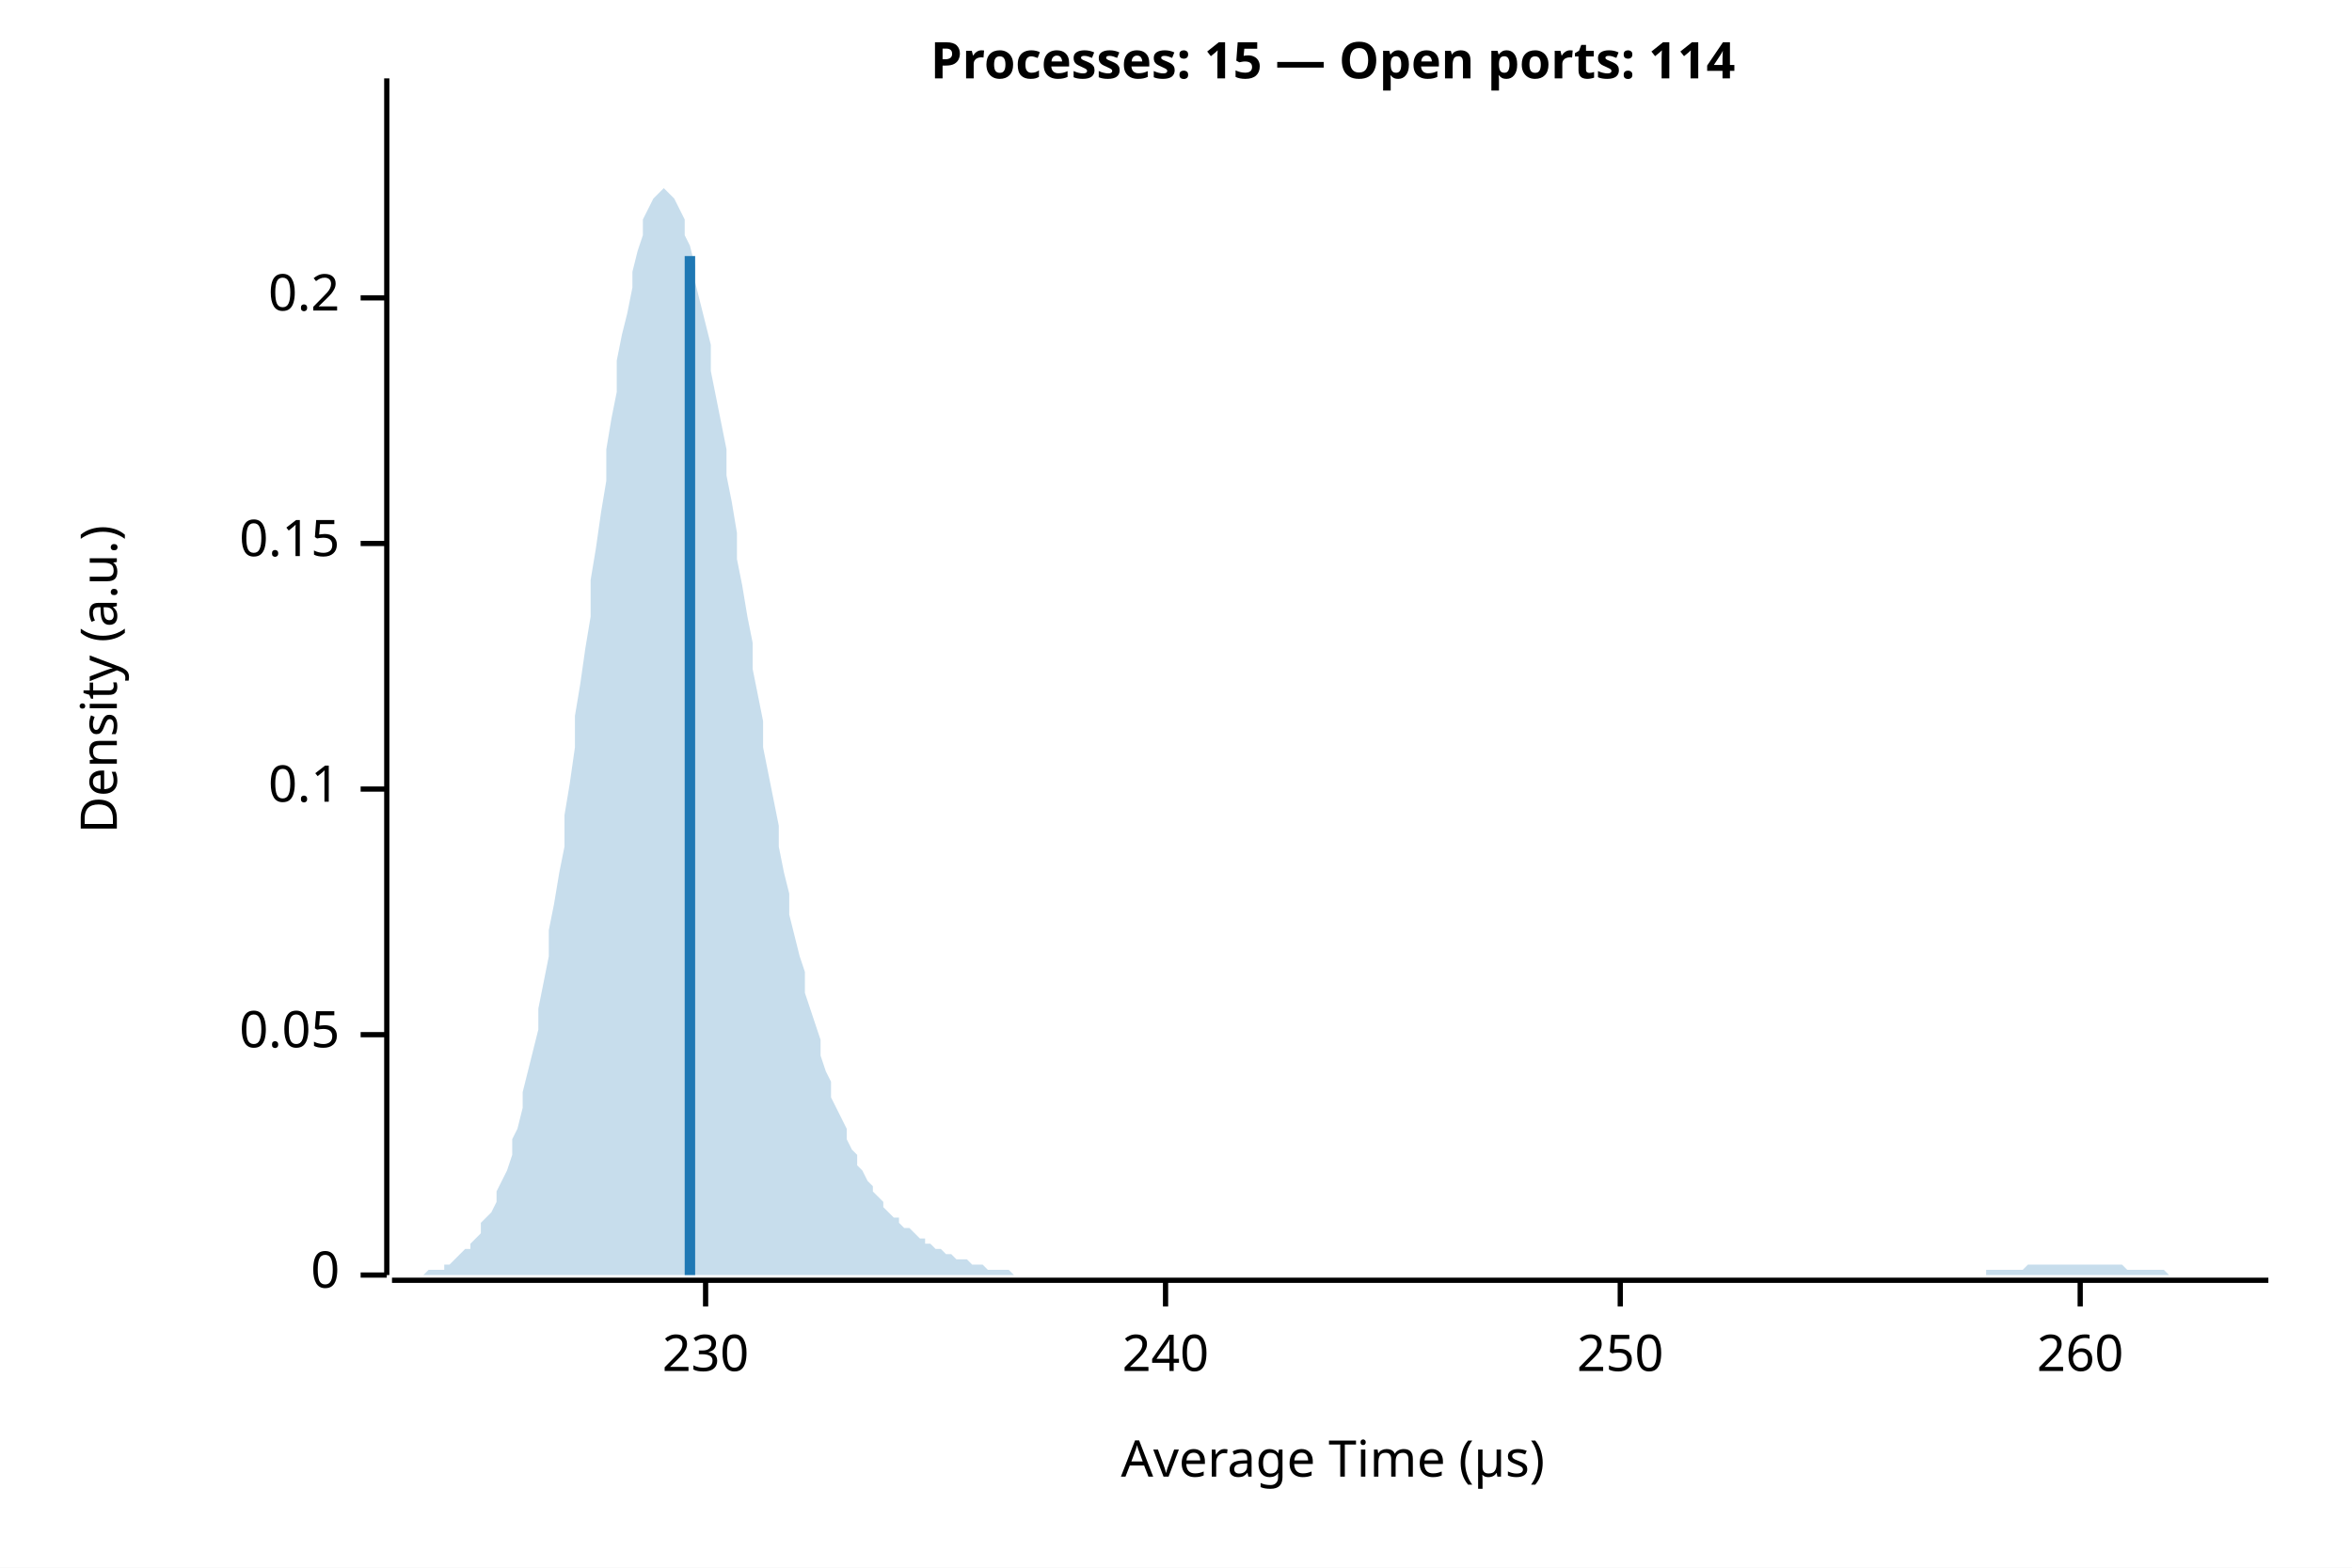
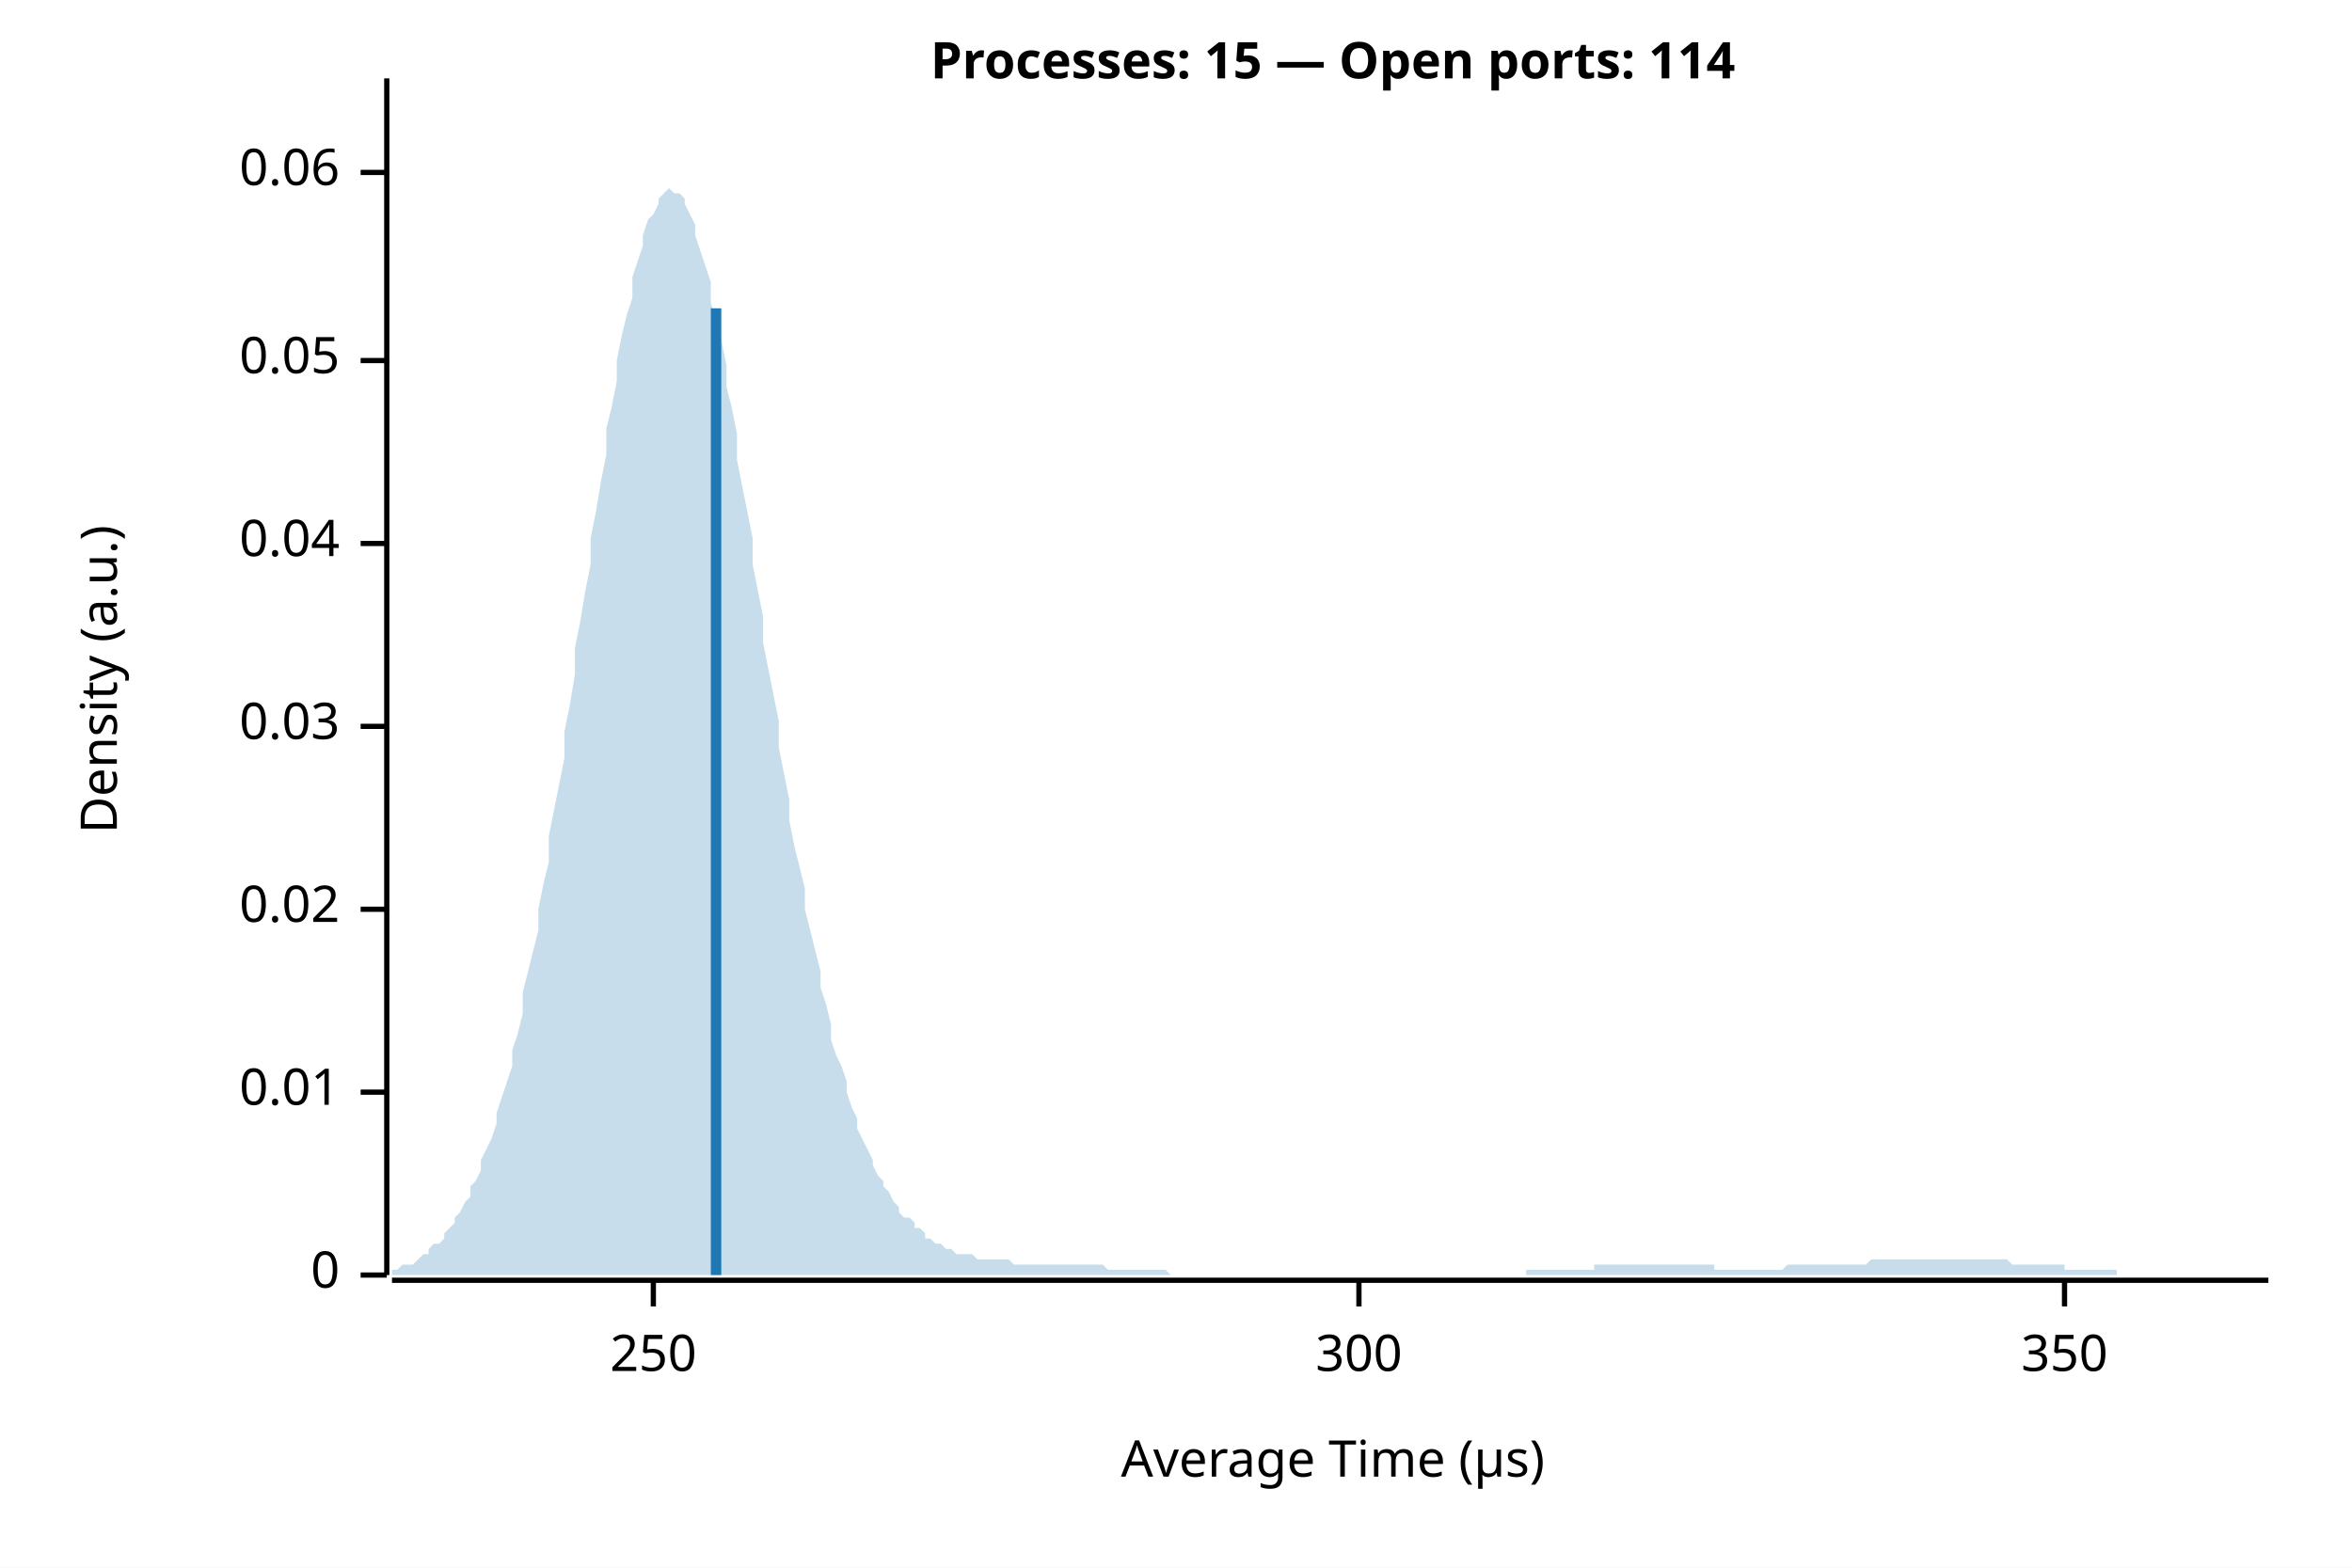
<svg xmlns="http://www.w3.org/2000/svg" width="450" height="300" viewBox="0 0 450 300">
  <rect width="100%" height="100%" fill="white" />
  <text x="255" y="15" font-weight="bold" text-anchor="middle" font-family="sans-serif" font-size="9.677" opacity="1" fill="#000000">Processes: 15 — Open ports: 114</text>
  <text x="15" y="130" dy="0.76em" text-anchor="middle" font-family="sans-serif" font-size="9.677" opacity="1" fill="#000000" transform="rotate(270, 15, 130)">
Density (a.u.)
</text>
  <text x="255" y="285" dy="-0.5ex" text-anchor="middle" font-family="sans-serif" font-size="9.677" opacity="1" fill="#000000">
Average Time (µs)
</text>
  <polyline fill="none" opacity="1" stroke="#000000" stroke-width="1" points="74,15 74,244 " />
  <text x="65" y="244" dy="0.5ex" text-anchor="end" font-family="sans-serif" font-size="9.677" opacity="1" fill="#000000">
0
</text>
  <polyline fill="none" opacity="1" stroke="#000000" stroke-width="1" points="69,244 74,244 " />
-   <text x="65" y="198" dy="0.5ex" text-anchor="end" font-family="sans-serif" font-size="9.677" opacity="1" fill="#000000">
+   <text x="65" y="209" dy="0.5ex" text-anchor="end" font-family="sans-serif" font-size="9.677" opacity="1" fill="#000000">
+ 0.01
+ </text>
+   <polyline fill="none" opacity="1" stroke="#000000" stroke-width="1" points="69,209 74,209 " />
+   <text x="65" y="174" dy="0.5ex" text-anchor="end" font-family="sans-serif" font-size="9.677" opacity="1" fill="#000000">
+ 0.02
+ </text>
+   <polyline fill="none" opacity="1" stroke="#000000" stroke-width="1" points="69,174 74,174 " />
+   <text x="65" y="139" dy="0.5ex" text-anchor="end" font-family="sans-serif" font-size="9.677" opacity="1" fill="#000000">
+ 0.03
+ </text>
+   <polyline fill="none" opacity="1" stroke="#000000" stroke-width="1" points="69,139 74,139 " />
+   <text x="65" y="104" dy="0.5ex" text-anchor="end" font-family="sans-serif" font-size="9.677" opacity="1" fill="#000000">
+ 0.04
+ </text>
+   <polyline fill="none" opacity="1" stroke="#000000" stroke-width="1" points="69,104 74,104 " />
+   <text x="65" y="69" dy="0.5ex" text-anchor="end" font-family="sans-serif" font-size="9.677" opacity="1" fill="#000000">
0.05
</text>
-   <polyline fill="none" opacity="1" stroke="#000000" stroke-width="1" points="69,198 74,198 " />
-   <text x="65" y="151" dy="0.5ex" text-anchor="end" font-family="sans-serif" font-size="9.677" opacity="1" fill="#000000">
- 0.1
+   <polyline fill="none" opacity="1" stroke="#000000" stroke-width="1" points="69,69 74,69 " />
+   <text x="65" y="33" dy="0.5ex" text-anchor="end" font-family="sans-serif" font-size="9.677" opacity="1" fill="#000000">
+ 0.06
</text>
-   <polyline fill="none" opacity="1" stroke="#000000" stroke-width="1" points="69,151 74,151 " />
-   <text x="65" y="104" dy="0.5ex" text-anchor="end" font-family="sans-serif" font-size="9.677" opacity="1" fill="#000000">
- 0.15
- </text>
-   <polyline fill="none" opacity="1" stroke="#000000" stroke-width="1" points="69,104 74,104 " />
-   <text x="65" y="57" dy="0.5ex" text-anchor="end" font-family="sans-serif" font-size="9.677" opacity="1" fill="#000000">
- 0.2
- </text>
-   <polyline fill="none" opacity="1" stroke="#000000" stroke-width="1" points="69,57 74,57 " />
+   <polyline fill="none" opacity="1" stroke="#000000" stroke-width="1" points="69,33 74,33 " />
  <polyline fill="none" opacity="1" stroke="#000000" stroke-width="1" points="75,245 434,245 " />
-   <text x="135" y="255" dy="0.76em" text-anchor="middle" font-family="sans-serif" font-size="9.677" opacity="1" fill="#000000">
- 230
- </text>
-   <polyline fill="none" opacity="1" stroke="#000000" stroke-width="1" points="135,245 135,250 " />
-   <text x="223" y="255" dy="0.76em" text-anchor="middle" font-family="sans-serif" font-size="9.677" opacity="1" fill="#000000">
- 240
- </text>
-   <polyline fill="none" opacity="1" stroke="#000000" stroke-width="1" points="223,245 223,250 " />
-   <text x="310" y="255" dy="0.76em" text-anchor="middle" font-family="sans-serif" font-size="9.677" opacity="1" fill="#000000">
+   <text x="125" y="255" dy="0.76em" text-anchor="middle" font-family="sans-serif" font-size="9.677" opacity="1" fill="#000000">
250
</text>
-   <polyline fill="none" opacity="1" stroke="#000000" stroke-width="1" points="310,245 310,250 " />
-   <text x="398" y="255" dy="0.76em" text-anchor="middle" font-family="sans-serif" font-size="9.677" opacity="1" fill="#000000">
- 260
+   <polyline fill="none" opacity="1" stroke="#000000" stroke-width="1" points="125,245 125,250 " />
+   <text x="260" y="255" dy="0.76em" text-anchor="middle" font-family="sans-serif" font-size="9.677" opacity="1" fill="#000000">
+ 300
</text>
-   <polyline fill="none" opacity="1" stroke="#000000" stroke-width="1" points="398,245 398,250 " />
-   <polygon opacity="0.25" fill="#1F78B4" points="75,244 75,244 76,244 77,244 77,244 78,244 79,244 80,244 80,244 81,244 82,243 82,243 83,243 84,243 85,243 85,242 86,242 87,241 87,241 88,240 89,239 90,239 90,238 91,237 92,236 92,234 93,233 94,232 95,230 95,228 96,226 97,224 98,221 98,218 99,216 100,212 100,209 101,205 102,201 103,197 103,193 104,188 105,183 105,178 106,173 107,167 108,162 108,156 109,150 110,143 110,137 111,131 112,124 113,118 113,111 114,105 115,98 116,92 116,86 117,80 118,75 118,69 119,64 120,60 121,55 121,52 122,48 123,45 123,42 124,40 125,38 126,37 126,37 127,36 128,37 128,37 129,38 130,40 131,42 131,45 132,47 133,51 133,54 134,58 135,62 136,66 136,71 137,76 138,81 139,86 139,91 140,96 141,102 141,107 142,112 143,118 144,123 144,128 145,133 146,138 146,143 147,148 148,153 149,158 149,162 150,167 151,171 151,175 152,179 153,183 154,186 154,190 155,193 156,196 157,199 157,202 158,205 159,207 159,210 160,212 161,214 162,216 162,218 163,220 164,221 164,223 165,224 166,226 167,227 167,228 168,229 169,230 169,231 170,232 171,233 172,233 172,234 173,235 174,235 175,236 175,236 176,237 177,237 177,238 178,238 179,239 180,239 180,239 181,240 182,240 182,240 183,241 184,241 185,241 185,241 186,242 187,242 187,242 188,242 189,243 190,243 190,243 191,243 192,243 192,243 193,243 194,244 195,244 195,244 196,244 197,244 198,244 198,244 199,244 200,244 200,244 201,244 202,244 203,244 203,244 204,244 205,244 205,244 206,244 207,244 208,244 208,244 209,244 210,244 210,244 211,244 212,244 213,244 213,244 214,244 215,244 216,244 216,244 217,244 218,244 218,244 219,244 220,244 221,244 221,244 222,244 223,244 223,244 224,244 225,244 226,244 226,244 227,244 228,244 228,244 229,244 230,244 231,244 231,244 232,244 233,244 233,244 234,244 235,244 236,244 236,244 237,244 238,244 239,244 239,244 240,244 241,244 241,244 242,244 243,244 244,244 244,244 245,244 246,244 246,244 247,244 248,244 249,244 249,244 250,244 251,244 251,244 252,244 253,244 254,244 254,244 255,244 256,244 257,244 257,244 258,244 259,244 259,244 260,244 261,244 262,244 262,244 263,244 264,244 264,244 265,244 266,244 267,244 267,244 268,244 269,244 269,244 270,244 271,244 272,244 272,244 273,244 274,244 275,244 275,244 276,244 277,244 277,244 278,244 279,244 280,244 280,244 281,244 282,244 282,244 283,244 284,244 285,244 285,244 286,244 287,244 287,244 288,244 289,244 290,244 290,244 291,244 292,244 292,244 293,244 294,244 295,244 295,244 296,244 297,244 298,244 298,244 299,244 300,244 300,244 301,244 302,244 303,244 303,244 304,244 305,244 305,244 306,244 307,244 308,244 308,244 309,244 310,244 310,244 311,244 312,244 313,244 313,244 314,244 315,244 316,244 316,244 317,244 318,244 318,244 319,244 320,244 321,244 321,244 322,244 323,244 323,244 324,244 325,244 326,244 326,244 327,244 328,244 328,244 329,244 330,244 331,244 331,244 332,244 333,244 333,244 334,244 335,244 336,244 336,244 337,244 338,244 339,244 339,244 340,244 341,244 341,244 342,244 343,244 344,244 344,244 345,244 346,244 346,244 347,244 348,244 349,244 349,244 350,244 351,244 351,244 352,244 353,244 354,244 354,244 355,244 356,244 357,244 357,244 358,244 359,244 359,244 360,244 361,244 362,244 362,244 363,244 364,244 364,244 365,244 366,244 367,244 367,244 368,244 369,244 369,244 370,244 371,244 372,244 372,244 373,244 374,244 375,244 375,244 376,244 377,244 377,244 378,244 379,244 380,244 380,243 381,243 382,243 382,243 383,243 384,243 385,243 385,243 386,243 387,243 387,243 388,242 389,242 390,242 390,242 391,242 392,242 392,242 393,242 394,242 395,242 395,242 396,242 397,242 398,242 398,242 399,242 400,242 400,242 401,242 402,242 403,242 403,242 404,242 405,242 405,242 406,242 407,243 408,243 408,243 409,243 410,243 410,243 411,243 412,243 413,243 413,243 414,243 415,244 416,244 416,244 417,244 418,244 418,244 419,244 420,244 421,244 421,244 422,244 423,244 423,244 424,244 425,244 426,244 426,244 427,244 428,244 428,244 429,244 430,244 431,244 431,244 432,244 433,244 434,244 434,244 75,244 " />
-   <polyline fill="none" opacity="1" stroke="#1F78B4" stroke-width="2" points="132,244 132,49 " />
+   <polyline fill="none" opacity="1" stroke="#000000" stroke-width="1" points="260,245 260,250 " />
+   <text x="395" y="255" dy="0.76em" text-anchor="middle" font-family="sans-serif" font-size="9.677" opacity="1" fill="#000000">
+ 350
+ </text>
+   <polyline fill="none" opacity="1" stroke="#000000" stroke-width="1" points="395,245 395,250 " />
+   <polygon opacity="0.25" fill="#1F78B4" points="75,243 75,243 76,243 77,242 77,242 78,242 79,242 80,241 80,241 81,240 82,240 82,239 83,238 84,238 85,237 85,236 86,235 87,234 87,233 88,232 89,230 90,229 90,227 91,226 92,224 92,222 93,220 94,218 95,215 95,213 96,210 97,207 98,204 98,201 99,198 100,194 100,190 101,186 102,182 103,178 103,174 104,169 105,165 105,160 106,155 107,150 108,145 108,140 109,135 110,129 110,124 111,119 112,113 113,108 113,103 114,98 115,92 116,87 116,82 117,78 118,73 118,69 119,64 120,60 121,57 121,53 122,50 123,47 123,45 124,42 125,41 126,39 126,38 127,37 128,36 128,36 129,37 130,37 131,38 131,39 132,41 133,43 133,45 134,48 135,51 136,54 136,58 137,61 138,65 139,70 139,74 140,78 141,83 141,88 142,93 143,98 144,103 144,108 145,113 146,118 146,123 147,128 148,133 149,138 149,143 150,148 151,153 151,157 152,162 153,166 154,170 154,174 155,178 156,182 157,186 157,189 158,192 159,196 159,199 160,202 161,204 162,207 162,209 163,212 164,214 164,216 165,218 166,220 167,222 167,223 168,225 169,226 169,227 170,228 171,230 172,231 172,232 173,233 174,233 175,234 175,235 176,235 177,236 177,237 178,237 179,238 180,238 180,238 181,239 182,239 182,239 183,240 184,240 185,240 185,240 186,240 187,241 187,241 188,241 189,241 190,241 190,241 191,241 192,241 192,241 193,241 194,242 195,242 195,242 196,242 197,242 198,242 198,242 199,242 200,242 200,242 201,242 202,242 203,242 203,242 204,242 205,242 205,242 206,242 207,242 208,242 208,242 209,242 210,242 210,242 211,242 212,243 213,243 213,243 214,243 215,243 216,243 216,243 217,243 218,243 218,243 219,243 220,243 221,243 221,243 222,243 223,243 223,243 224,244 225,244 226,244 226,244 227,244 228,244 228,244 229,244 230,244 231,244 231,244 232,244 233,244 233,244 234,244 235,244 236,244 236,244 237,244 238,244 239,244 239,244 240,244 241,244 241,244 242,244 243,244 244,244 244,244 245,244 246,244 246,244 247,244 248,244 249,244 249,244 250,244 251,244 251,244 252,244 253,244 254,244 254,244 255,244 256,244 257,244 257,244 258,244 259,244 259,244 260,244 261,244 262,244 262,244 263,244 264,244 264,244 265,244 266,244 267,244 267,244 268,244 269,244 269,244 270,244 271,244 272,244 272,244 273,244 274,244 275,244 275,244 276,244 277,244 277,244 278,244 279,244 280,244 280,244 281,244 282,244 282,244 283,244 284,244 285,244 285,244 286,244 287,244 287,244 288,244 289,244 290,244 290,244 291,244 292,244 292,243 293,243 294,243 295,243 295,243 296,243 297,243 298,243 298,243 299,243 300,243 300,243 301,243 302,243 303,243 303,243 304,243 305,243 305,242 306,242 307,242 308,242 308,242 309,242 310,242 310,242 311,242 312,242 313,242 313,242 314,242 315,242 316,242 316,242 317,242 318,242 318,242 319,242 320,242 321,242 321,242 322,242 323,242 323,242 324,242 325,242 326,242 326,242 327,242 328,242 328,243 329,243 330,243 331,243 331,243 332,243 333,243 333,243 334,243 335,243 336,243 336,243 337,243 338,243 339,243 339,243 340,243 341,243 341,243 342,242 343,242 344,242 344,242 345,242 346,242 346,242 347,242 348,242 349,242 349,242 350,242 351,242 351,242 352,242 353,242 354,242 354,242 355,242 356,242 357,242 357,242 358,241 359,241 359,241 360,241 361,241 362,241 362,241 363,241 364,241 364,241 365,241 366,241 367,241 367,241 368,241 369,241 369,241 370,241 371,241 372,241 372,241 373,241 374,241 375,241 375,241 376,241 377,241 377,241 378,241 379,241 380,241 380,241 381,241 382,241 382,241 383,241 384,241 385,242 385,242 386,242 387,242 387,242 388,242 389,242 390,242 390,242 391,242 392,242 392,242 393,242 394,242 395,242 395,243 396,243 397,243 398,243 398,243 399,243 400,243 400,243 401,243 402,243 403,243 403,243 404,243 405,243 405,244 406,244 407,244 408,244 408,244 409,244 410,244 410,244 411,244 412,244 413,244 413,244 414,244 415,244 416,244 416,244 417,244 418,244 418,244 419,244 420,244 421,244 421,244 422,244 423,244 423,244 424,244 425,244 426,244 426,244 427,244 428,244 428,244 429,244 430,244 431,244 431,244 432,244 433,244 434,244 434,244 75,244 " />
+   <polyline fill="none" opacity="1" stroke="#1F78B4" stroke-width="2" points="137,244 137,59 " />
</svg>
